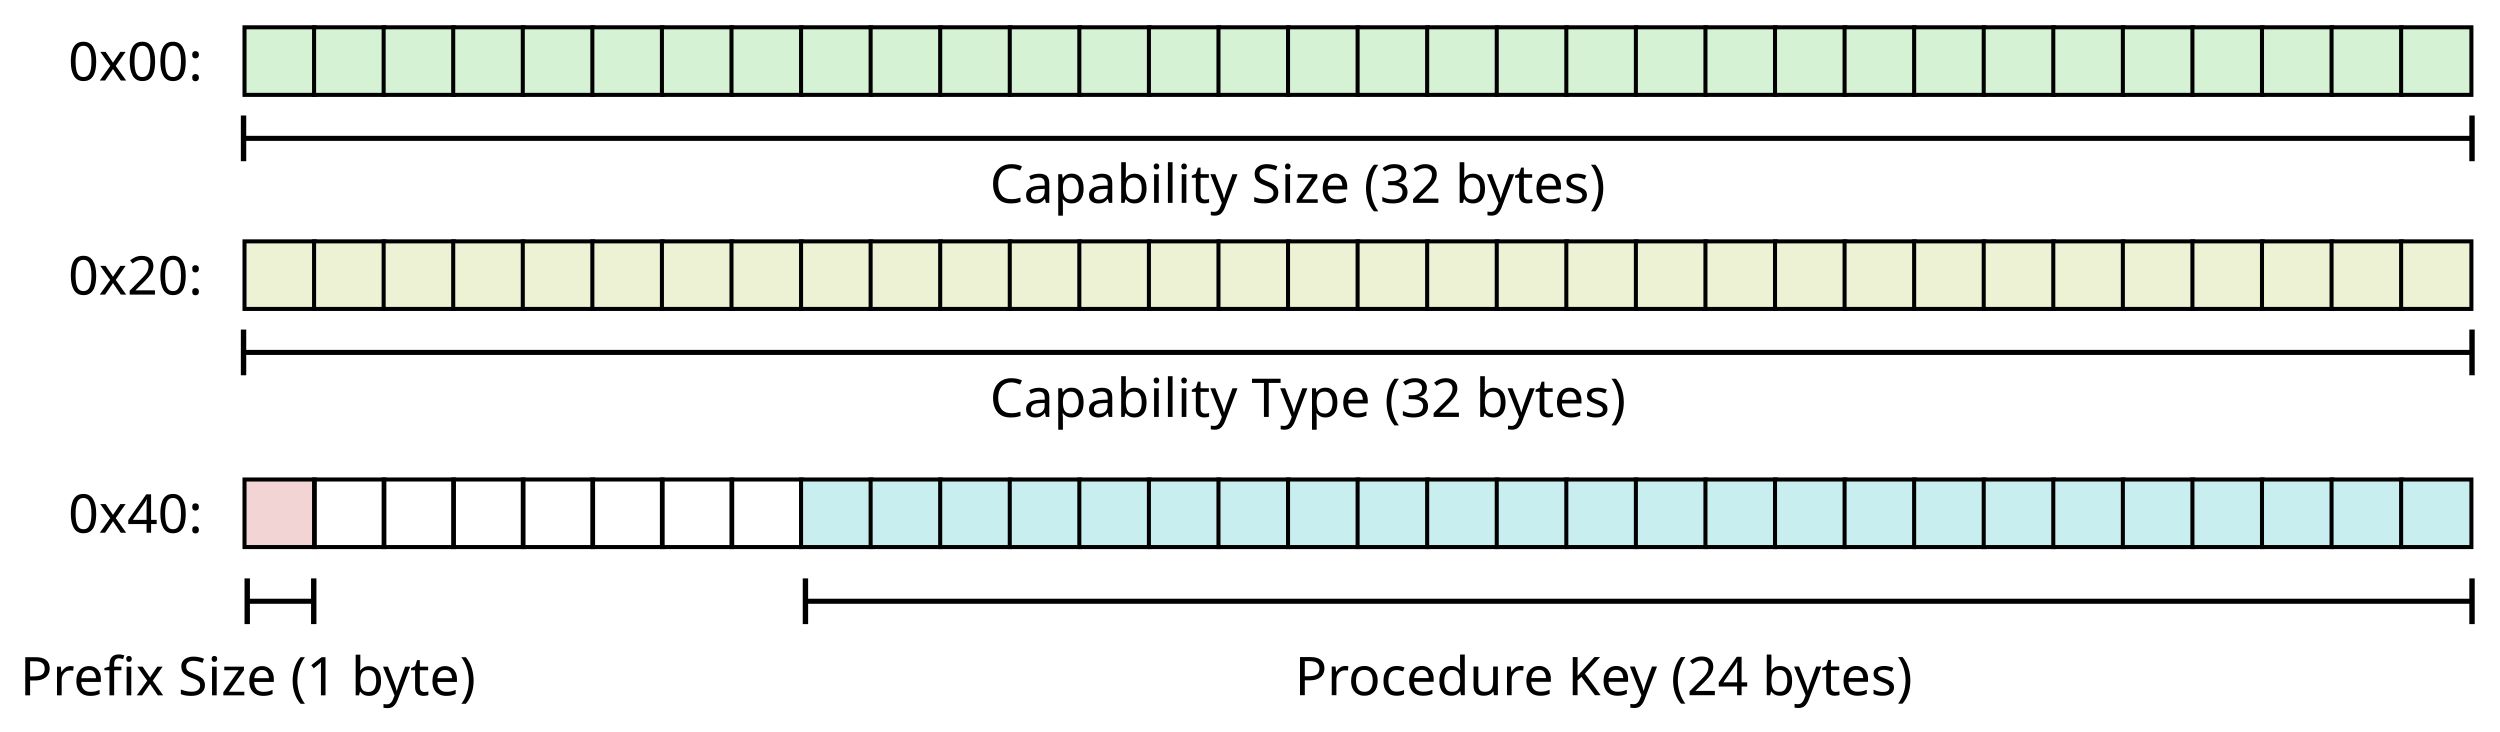
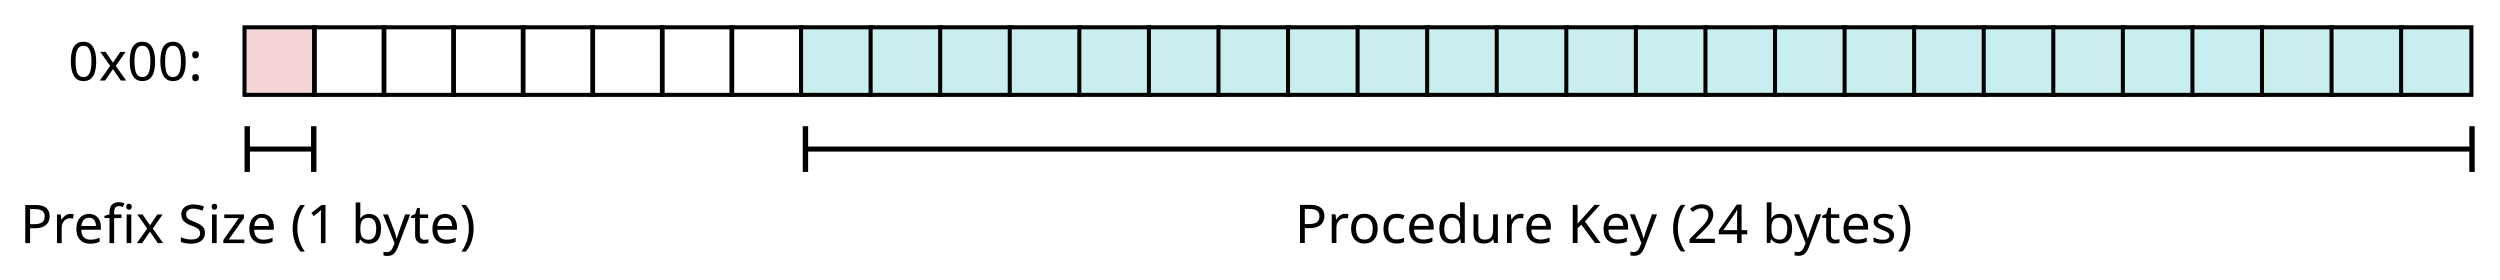
- <svg xmlns="http://www.w3.org/2000/svg" width="494.418mm" height="144.644mm" viewBox="0 0 494.418 144.644" version="1.1" id="svg8">
+ <svg xmlns="http://www.w3.org/2000/svg" width="494.418mm" height="55.215mm" viewBox="0 0 494.418 55.215" version="1.1" id="svg8">
  <defs id="defs2">
    <marker orient="auto" refY="0" refX="0" id="marker1528" style="overflow:visible">
      <path id="path1526" d="M 0,5.65 V -5.65" style="fill:none;fill-opacity:0.75;fill-rule:evenodd;stroke:#000000;stroke-width:1pt;stroke-opacity:1" transform="scale(0.8)" />
    </marker>
    <marker orient="auto" refY="0" refX="0" id="marker1464" style="overflow:visible">
      <path id="path1462" d="M 0,5.65 V -5.65" style="fill:none;fill-opacity:0.75;fill-rule:evenodd;stroke:#000000;stroke-width:1pt;stroke-opacity:1" transform="scale(0.8)" />
-     </marker>
-     <marker style="overflow:visible" id="marker6502" refX="0" refY="0" orient="auto">
-       <path transform="scale(0.8)" style="fill:none;fill-opacity:0.75;fill-rule:evenodd;stroke:#000000;stroke-width:1pt;stroke-opacity:1" d="M 0,5.65 V -5.65" id="path6500" />
-     </marker>
-     <marker style="overflow:visible" id="marker6450" refX="0" refY="0" orient="auto">
-       <path transform="scale(0.8)" style="fill:none;fill-opacity:0.75;fill-rule:evenodd;stroke:#000000;stroke-width:1pt;stroke-opacity:1" d="M 0,5.65 V -5.65" id="path6448" />
    </marker>
    <marker orient="auto" refY="0" refX="0" id="marker6380" style="overflow:visible">
      <path id="path6378" d="M 0,5.65 V -5.65" style="fill:none;fill-opacity:0.75;fill-rule:evenodd;stroke:#000000;stroke-width:1pt;stroke-opacity:1" transform="scale(0.8)" />
    </marker>
    <marker orient="auto" refY="0" refX="0" id="marker6340" style="overflow:visible">
      <path id="path6338" d="M 0,5.65 V -5.65" style="fill:none;fill-opacity:0.75;fill-rule:evenodd;stroke:#000000;stroke-width:1pt;stroke-opacity:1" transform="scale(0.8)" />
    </marker>
    <marker style="overflow:visible" id="marker5018" refX="0" refY="0" orient="auto">
      <path transform="scale(0.8)" style="fill:none;fill-opacity:0.75;fill-rule:evenodd;stroke:#000000;stroke-width:1pt;stroke-opacity:1" d="M 0,5.65 V -5.65" id="path5016" />
    </marker>
    <marker style="overflow:visible" id="marker4990" refX="0" refY="0" orient="auto">
      <path transform="scale(0.8)" style="fill:none;fill-opacity:0.75;fill-rule:evenodd;stroke:#000000;stroke-width:1pt;stroke-opacity:1" d="M 0,5.65 V -5.65" id="path4988" />
    </marker>
    <marker orient="auto" refY="0" refX="0" id="marker4910" style="overflow:visible">
      <path id="path4908" d="M 0,5.65 V -5.65" style="fill:none;fill-opacity:0.75;fill-rule:evenodd;stroke:#000000;stroke-width:1pt;stroke-opacity:1" transform="scale(0.8)" />
    </marker>
    <marker orient="auto" refY="0" refX="0" id="StopL" style="overflow:visible">
      <path id="path4795" d="M 0,5.65 V -5.65" style="fill:none;fill-opacity:0.75;fill-rule:evenodd;stroke:#000000;stroke-width:1pt;stroke-opacity:1" transform="scale(0.8)" />
    </marker>
  </defs>
-   <g id="layer1" transform="translate(20.00488,-56.96232)">
+   <g id="layer1" transform="translate(20.00488,-146.3914)">
    <rect style="fill:#f2d4d4;fill-opacity:1;stroke:#000000;stroke-width:0.8;stroke-miterlimit:4;stroke-dasharray:none;stroke-dashoffset:0;stroke-opacity:1" id="rect815" width="13.898" height="13.363" x="28.351" y="151.791" />
    <rect y="151.791" x="42.11" height="13.363" width="13.898" id="rect817" style="fill:none;stroke:#000000;stroke-width:0.8;stroke-miterlimit:4;stroke-dasharray:none;stroke-dashoffset:0;stroke-opacity:1" />
    <rect y="151.791" x="55.868" height="13.363" width="13.898" id="rect819" style="fill:none;stroke:#000000;stroke-width:0.8;stroke-miterlimit:4;stroke-dasharray:none;stroke-dashoffset:0;stroke-opacity:1" />
    <rect style="fill:none;stroke:#000000;stroke-width:0.8;stroke-miterlimit:4;stroke-dasharray:none;stroke-dashoffset:0;stroke-opacity:1" id="rect821" width="13.898" height="13.363" x="69.626" y="151.791" />
    <rect y="151.791" x="83.385" height="13.363" width="13.898" id="rect823" style="fill:none;stroke:#000000;stroke-width:0.8;stroke-miterlimit:4;stroke-dasharray:none;stroke-dashoffset:0;stroke-opacity:1" />
    <rect style="fill:none;stroke:#000000;stroke-width:0.8;stroke-miterlimit:4;stroke-dasharray:none;stroke-dashoffset:0;stroke-opacity:1" id="rect825" width="13.898" height="13.363" x="97.143" y="151.791" />
    <rect style="fill:none;stroke:#000000;stroke-width:0.8;stroke-miterlimit:4;stroke-dasharray:none;stroke-dashoffset:0;stroke-opacity:1" id="rect827" width="13.898" height="13.363" x="110.901" y="151.791" />
    <rect y="151.791" x="124.66" height="13.363" width="13.898" id="rect829" style="fill:none;stroke:#000000;stroke-width:0.8;stroke-miterlimit:4;stroke-dasharray:none;stroke-dashoffset:0;stroke-opacity:1" />
    <rect y="151.791" x="138.418" height="13.363" width="13.898" id="rect863" style="fill:#c9eeef;fill-opacity:1;stroke:#000000;stroke-width:0.8;stroke-miterlimit:4;stroke-dasharray:none;stroke-dashoffset:0;stroke-opacity:1" />
    <rect style="fill:#c9eeef;fill-opacity:1;stroke:#000000;stroke-width:0.8;stroke-miterlimit:4;stroke-dasharray:none;stroke-dashoffset:0;stroke-opacity:1" id="rect865" width="13.898" height="13.363" x="152.176" y="151.791" />
    <rect style="fill:#c9eeef;fill-opacity:1;stroke:#000000;stroke-width:0.8;stroke-miterlimit:4;stroke-dasharray:none;stroke-dashoffset:0;stroke-opacity:1" id="rect867" width="13.898" height="13.363" x="165.935" y="151.791" />
    <rect y="151.791" x="179.693" height="13.363" width="13.898" id="rect869" style="fill:#c9eeef;fill-opacity:1;stroke:#000000;stroke-width:0.8;stroke-miterlimit:4;stroke-dasharray:none;stroke-dashoffset:0;stroke-opacity:1" />
    <rect style="fill:#c9eeef;fill-opacity:1;stroke:#000000;stroke-width:0.8;stroke-miterlimit:4;stroke-dasharray:none;stroke-dashoffset:0;stroke-opacity:1" id="rect871" width="13.898" height="13.363" x="193.451" y="151.791" />
    <rect y="151.791" x="207.21" height="13.363" width="13.898" id="rect873" style="fill:#c9eeef;fill-opacity:1;stroke:#000000;stroke-width:0.8;stroke-miterlimit:4;stroke-dasharray:none;stroke-dashoffset:0;stroke-opacity:1" />
    <rect y="151.791" x="220.968" height="13.363" width="13.898" id="rect875" style="fill:#c9eeef;fill-opacity:1;stroke:#000000;stroke-width:0.8;stroke-miterlimit:4;stroke-dasharray:none;stroke-dashoffset:0;stroke-opacity:1" />
    <rect style="fill:#c9eeef;fill-opacity:1;stroke:#000000;stroke-width:0.8;stroke-miterlimit:4;stroke-dasharray:none;stroke-dashoffset:0;stroke-opacity:1" id="rect877" width="13.898" height="13.363" x="234.726" y="151.791" />
    <rect y="151.791" x="248.485" height="13.363" width="13.898" id="rect879" style="fill:#c9eeef;fill-opacity:1;stroke:#000000;stroke-width:0.8;stroke-miterlimit:4;stroke-dasharray:none;stroke-dashoffset:0;stroke-opacity:1" />
    <rect style="fill:#c9eeef;fill-opacity:1;stroke:#000000;stroke-width:0.8;stroke-miterlimit:4;stroke-dasharray:none;stroke-dashoffset:0;stroke-opacity:1" id="rect881" width="13.898" height="13.363" x="262.243" y="151.791" />
    <rect style="fill:#c9eeef;fill-opacity:1;stroke:#000000;stroke-width:0.8;stroke-miterlimit:4;stroke-dasharray:none;stroke-dashoffset:0;stroke-opacity:1" id="rect883" width="13.898" height="13.363" x="276.002" y="151.791" />
    <rect y="151.791" x="289.76" height="13.363" width="13.898" id="rect885" style="fill:#c9eeef;fill-opacity:1;stroke:#000000;stroke-width:0.8;stroke-miterlimit:4;stroke-dasharray:none;stroke-dashoffset:0;stroke-opacity:1" />
    <rect style="fill:#c9eeef;fill-opacity:1;stroke:#000000;stroke-width:0.8;stroke-miterlimit:4;stroke-dasharray:none;stroke-dashoffset:0;stroke-opacity:1" id="rect887" width="13.898" height="13.363" x="303.518" y="151.791" />
    <rect y="151.791" x="317.276" height="13.363" width="13.898" id="rect889" style="fill:#c9eeef;fill-opacity:1;stroke:#000000;stroke-width:0.8;stroke-miterlimit:4;stroke-dasharray:none;stroke-dashoffset:0;stroke-opacity:1" />
    <rect y="151.791" x="331.035" height="13.363" width="13.898" id="rect891" style="fill:#c9eeef;fill-opacity:1;stroke:#000000;stroke-width:0.8;stroke-miterlimit:4;stroke-dasharray:none;stroke-dashoffset:0;stroke-opacity:1" />
    <rect style="fill:#c9eeef;fill-opacity:1;stroke:#000000;stroke-width:0.8;stroke-miterlimit:4;stroke-dasharray:none;stroke-dashoffset:0;stroke-opacity:1" id="rect893" width="13.898" height="13.363" x="344.793" y="151.791" />
    <rect style="fill:#c9eeef;fill-opacity:1;stroke:#000000;stroke-width:0.8;stroke-miterlimit:4;stroke-dasharray:none;stroke-dashoffset:0;stroke-opacity:1" id="rect895" width="13.898" height="13.363" x="358.551" y="151.791" />
    <rect y="151.791" x="372.31" height="13.363" width="13.898" id="rect897" style="fill:#c9eeef;fill-opacity:1;stroke:#000000;stroke-width:0.8;stroke-miterlimit:4;stroke-dasharray:none;stroke-dashoffset:0;stroke-opacity:1" />
    <rect y="151.791" x="386.068" height="13.363" width="13.898" id="rect899" style="fill:#c9eeef;fill-opacity:1;stroke:#000000;stroke-width:0.8;stroke-miterlimit:4;stroke-dasharray:none;stroke-dashoffset:0;stroke-opacity:1" />
    <rect style="fill:#c9eeef;fill-opacity:1;stroke:#000000;stroke-width:0.8;stroke-miterlimit:4;stroke-dasharray:none;stroke-dashoffset:0;stroke-opacity:1" id="rect901" width="13.898" height="13.363" x="399.826" y="151.791" />
    <rect y="151.791" x="413.585" height="13.363" width="13.898" id="rect903" style="fill:#c9eeef;fill-opacity:1;stroke:#000000;stroke-width:0.8;stroke-miterlimit:4;stroke-dasharray:none;stroke-dashoffset:0;stroke-opacity:1" />
    <rect style="fill:#c9eeef;fill-opacity:1;stroke:#000000;stroke-width:0.8;stroke-miterlimit:4;stroke-dasharray:none;stroke-dashoffset:0;stroke-opacity:1" id="rect905" width="13.898" height="13.363" x="427.343" y="151.791" />
    <rect style="fill:#c9eeef;fill-opacity:1;stroke:#000000;stroke-width:0.8;stroke-miterlimit:4;stroke-dasharray:none;stroke-dashoffset:0;stroke-opacity:1" id="rect907" width="13.898" height="13.363" x="441.101" y="151.791" />
    <rect y="151.791" x="454.86" height="13.363" width="13.898" id="rect909" style="fill:#c9eeef;fill-opacity:1;stroke:#000000;stroke-width:0.8;stroke-miterlimit:4;stroke-dasharray:none;stroke-dashoffset:0;stroke-opacity:1" />
-     <rect y="62.362" x="28.351" height="13.363" width="13.898" id="rect6262" style="fill:#d5f2d4;fill-opacity:1;stroke:#000000;stroke-width:0.8;stroke-miterlimit:4;stroke-dasharray:none;stroke-dashoffset:0;stroke-opacity:1" />
-     <rect style="fill:#d5f2d4;fill-opacity:1;stroke:#000000;stroke-width:0.8;stroke-miterlimit:4;stroke-dasharray:none;stroke-dashoffset:0;stroke-opacity:1" id="rect6264" width="13.898" height="13.363" x="42.11" y="62.362" />
-     <rect style="fill:#d5f2d4;fill-opacity:1;stroke:#000000;stroke-width:0.8;stroke-miterlimit:4;stroke-dasharray:none;stroke-dashoffset:0;stroke-opacity:1" id="rect6266" width="13.898" height="13.363" x="55.868" y="62.362" />
-     <rect y="62.362" x="69.626" height="13.363" width="13.898" id="rect6268" style="fill:#d5f2d4;fill-opacity:1;stroke:#000000;stroke-width:0.8;stroke-miterlimit:4;stroke-dasharray:none;stroke-dashoffset:0;stroke-opacity:1" />
-     <rect style="fill:#d5f2d4;fill-opacity:1;stroke:#000000;stroke-width:0.8;stroke-miterlimit:4;stroke-dasharray:none;stroke-dashoffset:0;stroke-opacity:1" id="rect6270" width="13.898" height="13.363" x="83.385" y="62.362" />
-     <rect y="62.362" x="97.143" height="13.363" width="13.898" id="rect6272" style="fill:#d5f2d4;fill-opacity:1;stroke:#000000;stroke-width:0.8;stroke-miterlimit:4;stroke-dasharray:none;stroke-dashoffset:0;stroke-opacity:1" />
-     <rect y="62.362" x="110.901" height="13.363" width="13.898" id="rect6274" style="fill:#d5f2d4;fill-opacity:1;stroke:#000000;stroke-width:0.8;stroke-miterlimit:4;stroke-dasharray:none;stroke-dashoffset:0;stroke-opacity:1" />
-     <rect style="fill:#d5f2d4;fill-opacity:1;stroke:#000000;stroke-width:0.8;stroke-miterlimit:4;stroke-dasharray:none;stroke-dashoffset:0;stroke-opacity:1" id="rect6276" width="13.898" height="13.363" x="124.66" y="62.362" />
-     <rect style="fill:#d5f2d4;fill-opacity:1;stroke:#000000;stroke-width:0.8;stroke-miterlimit:4;stroke-dasharray:none;stroke-dashoffset:0;stroke-opacity:1" id="rect6278" width="13.898" height="13.363" x="138.418" y="62.362" />
-     <rect y="62.362" x="152.176" height="13.363" width="13.898" id="rect6280" style="fill:#d5f2d4;fill-opacity:1;stroke:#000000;stroke-width:0.8;stroke-miterlimit:4;stroke-dasharray:none;stroke-dashoffset:0;stroke-opacity:1" />
-     <rect y="62.362" x="165.935" height="13.363" width="13.898" id="rect6282" style="fill:#d5f2d4;fill-opacity:1;stroke:#000000;stroke-width:0.8;stroke-miterlimit:4;stroke-dasharray:none;stroke-dashoffset:0;stroke-opacity:1" />
-     <rect style="fill:#d5f2d4;fill-opacity:1;stroke:#000000;stroke-width:0.8;stroke-miterlimit:4;stroke-dasharray:none;stroke-dashoffset:0;stroke-opacity:1" id="rect6284" width="13.898" height="13.363" x="179.693" y="62.362" />
-     <rect y="62.362" x="193.451" height="13.363" width="13.898" id="rect6286" style="fill:#d5f2d4;fill-opacity:1;stroke:#000000;stroke-width:0.8;stroke-miterlimit:4;stroke-dasharray:none;stroke-dashoffset:0;stroke-opacity:1" />
-     <rect style="fill:#d5f2d4;fill-opacity:1;stroke:#000000;stroke-width:0.8;stroke-miterlimit:4;stroke-dasharray:none;stroke-dashoffset:0;stroke-opacity:1" id="rect6288" width="13.898" height="13.363" x="207.21" y="62.362" />
-     <rect style="fill:#d5f2d4;fill-opacity:1;stroke:#000000;stroke-width:0.8;stroke-miterlimit:4;stroke-dasharray:none;stroke-dashoffset:0;stroke-opacity:1" id="rect6290" width="13.898" height="13.363" x="220.968" y="62.362" />
-     <rect y="62.362" x="234.726" height="13.363" width="13.898" id="rect6292" style="fill:#d5f2d4;fill-opacity:1;stroke:#000000;stroke-width:0.8;stroke-miterlimit:4;stroke-dasharray:none;stroke-dashoffset:0;stroke-opacity:1" />
-     <rect style="fill:#d5f2d4;fill-opacity:1;stroke:#000000;stroke-width:0.8;stroke-miterlimit:4;stroke-dasharray:none;stroke-dashoffset:0;stroke-opacity:1" id="rect6294" width="13.898" height="13.363" x="248.485" y="62.362" />
-     <rect y="62.362" x="262.243" height="13.363" width="13.898" id="rect6296" style="fill:#d5f2d4;fill-opacity:1;stroke:#000000;stroke-width:0.8;stroke-miterlimit:4;stroke-dasharray:none;stroke-dashoffset:0;stroke-opacity:1" />
-     <rect y="62.362" x="276.002" height="13.363" width="13.898" id="rect6298" style="fill:#d5f2d4;fill-opacity:1;stroke:#000000;stroke-width:0.8;stroke-miterlimit:4;stroke-dasharray:none;stroke-dashoffset:0;stroke-opacity:1" />
-     <rect style="fill:#d5f2d4;fill-opacity:1;stroke:#000000;stroke-width:0.8;stroke-miterlimit:4;stroke-dasharray:none;stroke-dashoffset:0;stroke-opacity:1" id="rect6300" width="13.898" height="13.363" x="289.76" y="62.362" />
-     <rect y="62.362" x="303.518" height="13.363" width="13.898" id="rect6302" style="fill:#d5f2d4;fill-opacity:1;stroke:#000000;stroke-width:0.8;stroke-miterlimit:4;stroke-dasharray:none;stroke-dashoffset:0;stroke-opacity:1" />
-     <rect style="fill:#d5f2d4;fill-opacity:1;stroke:#000000;stroke-width:0.8;stroke-miterlimit:4;stroke-dasharray:none;stroke-dashoffset:0;stroke-opacity:1" id="rect6304" width="13.898" height="13.363" x="317.276" y="62.362" />
-     <rect style="fill:#d5f2d4;fill-opacity:1;stroke:#000000;stroke-width:0.8;stroke-miterlimit:4;stroke-dasharray:none;stroke-dashoffset:0;stroke-opacity:1" id="rect6306" width="13.898" height="13.363" x="331.035" y="62.362" />
-     <rect y="62.362" x="344.793" height="13.363" width="13.898" id="rect6308" style="fill:#d5f2d4;fill-opacity:1;stroke:#000000;stroke-width:0.8;stroke-miterlimit:4;stroke-dasharray:none;stroke-dashoffset:0;stroke-opacity:1" />
-     <rect y="62.362" x="358.551" height="13.363" width="13.898" id="rect6310" style="fill:#d5f2d4;fill-opacity:1;stroke:#000000;stroke-width:0.8;stroke-miterlimit:4;stroke-dasharray:none;stroke-dashoffset:0;stroke-opacity:1" />
-     <rect style="fill:#d5f2d4;fill-opacity:1;stroke:#000000;stroke-width:0.8;stroke-miterlimit:4;stroke-dasharray:none;stroke-dashoffset:0;stroke-opacity:1" id="rect6312" width="13.898" height="13.363" x="372.31" y="62.362" />
-     <rect style="fill:#d5f2d4;fill-opacity:1;stroke:#000000;stroke-width:0.8;stroke-miterlimit:4;stroke-dasharray:none;stroke-dashoffset:0;stroke-opacity:1" id="rect6314" width="13.898" height="13.363" x="386.068" y="62.362" />
-     <rect y="62.362" x="399.826" height="13.363" width="13.898" id="rect6316" style="fill:#d5f2d4;fill-opacity:1;stroke:#000000;stroke-width:0.8;stroke-miterlimit:4;stroke-dasharray:none;stroke-dashoffset:0;stroke-opacity:1" />
-     <rect style="fill:#d5f2d4;fill-opacity:1;stroke:#000000;stroke-width:0.8;stroke-miterlimit:4;stroke-dasharray:none;stroke-dashoffset:0;stroke-opacity:1" id="rect6318" width="13.898" height="13.363" x="413.585" y="62.362" />
-     <rect y="62.362" x="427.343" height="13.363" width="13.898" id="rect6320" style="fill:#d5f2d4;fill-opacity:1;stroke:#000000;stroke-width:0.8;stroke-miterlimit:4;stroke-dasharray:none;stroke-dashoffset:0;stroke-opacity:1" />
-     <rect y="62.362" x="441.101" height="13.363" width="13.898" id="rect6322" style="fill:#d5f2d4;fill-opacity:1;stroke:#000000;stroke-width:0.8;stroke-miterlimit:4;stroke-dasharray:none;stroke-dashoffset:0;stroke-opacity:1" />
-     <rect style="fill:#d5f2d4;fill-opacity:1;stroke:#000000;stroke-width:0.8;stroke-miterlimit:4;stroke-dasharray:none;stroke-dashoffset:0;stroke-opacity:1" id="rect6324" width="13.898" height="13.363" x="454.86" y="62.362" />
-     <rect style="fill:#eef2d4;fill-opacity:1;stroke:#000000;stroke-width:0.8;stroke-miterlimit:4;stroke-dasharray:none;stroke-dashoffset:0;stroke-opacity:1" id="rect1001" width="13.898" height="13.363" x="28.351" y="104.696" />
-     <rect y="104.696" x="42.11" height="13.363" width="13.898" id="rect1003" style="fill:#eef2d4;fill-opacity:1;stroke:#000000;stroke-width:0.8;stroke-miterlimit:4;stroke-dasharray:none;stroke-dashoffset:0;stroke-opacity:1" />
-     <rect y="104.696" x="55.868" height="13.363" width="13.898" id="rect1005" style="fill:#eef2d4;fill-opacity:1;stroke:#000000;stroke-width:0.8;stroke-miterlimit:4;stroke-dasharray:none;stroke-dashoffset:0;stroke-opacity:1" />
-     <rect style="fill:#eef2d4;fill-opacity:1;stroke:#000000;stroke-width:0.8;stroke-miterlimit:4;stroke-dasharray:none;stroke-dashoffset:0;stroke-opacity:1" id="rect1007" width="13.898" height="13.363" x="69.626" y="104.696" />
-     <rect y="104.696" x="83.385" height="13.363" width="13.898" id="rect1009" style="fill:#eef2d4;fill-opacity:1;stroke:#000000;stroke-width:0.8;stroke-miterlimit:4;stroke-dasharray:none;stroke-dashoffset:0;stroke-opacity:1" />
-     <rect style="fill:#eef2d4;fill-opacity:1;stroke:#000000;stroke-width:0.8;stroke-miterlimit:4;stroke-dasharray:none;stroke-dashoffset:0;stroke-opacity:1" id="rect1011" width="13.898" height="13.363" x="97.143" y="104.696" />
-     <rect style="fill:#eef2d4;fill-opacity:1;stroke:#000000;stroke-width:0.8;stroke-miterlimit:4;stroke-dasharray:none;stroke-dashoffset:0;stroke-opacity:1" id="rect1013" width="13.898" height="13.363" x="110.901" y="104.696" />
-     <rect y="104.696" x="124.66" height="13.363" width="13.898" id="rect1015" style="fill:#eef2d4;fill-opacity:1;stroke:#000000;stroke-width:0.8;stroke-miterlimit:4;stroke-dasharray:none;stroke-dashoffset:0;stroke-opacity:1" />
-     <rect y="104.696" x="138.418" height="13.363" width="13.898" id="rect1017" style="fill:#eef2d4;fill-opacity:1;stroke:#000000;stroke-width:0.8;stroke-miterlimit:4;stroke-dasharray:none;stroke-dashoffset:0;stroke-opacity:1" />
-     <rect style="fill:#eef2d4;fill-opacity:1;stroke:#000000;stroke-width:0.8;stroke-miterlimit:4;stroke-dasharray:none;stroke-dashoffset:0;stroke-opacity:1" id="rect1019" width="13.898" height="13.363" x="152.176" y="104.696" />
-     <rect style="fill:#eef2d4;fill-opacity:1;stroke:#000000;stroke-width:0.8;stroke-miterlimit:4;stroke-dasharray:none;stroke-dashoffset:0;stroke-opacity:1" id="rect1021" width="13.898" height="13.363" x="165.935" y="104.696" />
-     <rect y="104.696" x="179.693" height="13.363" width="13.898" id="rect1023" style="fill:#eef2d4;fill-opacity:1;stroke:#000000;stroke-width:0.8;stroke-miterlimit:4;stroke-dasharray:none;stroke-dashoffset:0;stroke-opacity:1" />
-     <rect style="fill:#eef2d4;fill-opacity:1;stroke:#000000;stroke-width:0.8;stroke-miterlimit:4;stroke-dasharray:none;stroke-dashoffset:0;stroke-opacity:1" id="rect1025" width="13.898" height="13.363" x="193.451" y="104.696" />
-     <rect y="104.696" x="207.21" height="13.363" width="13.898" id="rect1027" style="fill:#eef2d4;fill-opacity:1;stroke:#000000;stroke-width:0.8;stroke-miterlimit:4;stroke-dasharray:none;stroke-dashoffset:0;stroke-opacity:1" />
-     <rect y="104.696" x="220.968" height="13.363" width="13.898" id="rect1029" style="fill:#eef2d4;fill-opacity:1;stroke:#000000;stroke-width:0.8;stroke-miterlimit:4;stroke-dasharray:none;stroke-dashoffset:0;stroke-opacity:1" />
-     <rect style="fill:#eef2d4;fill-opacity:1;stroke:#000000;stroke-width:0.8;stroke-miterlimit:4;stroke-dasharray:none;stroke-dashoffset:0;stroke-opacity:1" id="rect1031" width="13.898" height="13.363" x="234.726" y="104.696" />
-     <rect y="104.696" x="248.485" height="13.363" width="13.898" id="rect1033" style="fill:#eef2d4;fill-opacity:1;stroke:#000000;stroke-width:0.8;stroke-miterlimit:4;stroke-dasharray:none;stroke-dashoffset:0;stroke-opacity:1" />
-     <rect style="fill:#eef2d4;fill-opacity:1;stroke:#000000;stroke-width:0.8;stroke-miterlimit:4;stroke-dasharray:none;stroke-dashoffset:0;stroke-opacity:1" id="rect1035" width="13.898" height="13.363" x="262.243" y="104.696" />
-     <rect style="fill:#eef2d4;fill-opacity:1;stroke:#000000;stroke-width:0.8;stroke-miterlimit:4;stroke-dasharray:none;stroke-dashoffset:0;stroke-opacity:1" id="rect1037" width="13.898" height="13.363" x="276.002" y="104.696" />
-     <rect y="104.696" x="289.76" height="13.363" width="13.898" id="rect1039" style="fill:#eef2d4;fill-opacity:1;stroke:#000000;stroke-width:0.8;stroke-miterlimit:4;stroke-dasharray:none;stroke-dashoffset:0;stroke-opacity:1" />
-     <rect style="fill:#eef2d4;fill-opacity:1;stroke:#000000;stroke-width:0.8;stroke-miterlimit:4;stroke-dasharray:none;stroke-dashoffset:0;stroke-opacity:1" id="rect1041" width="13.898" height="13.363" x="303.518" y="104.696" />
-     <rect y="104.696" x="317.276" height="13.363" width="13.898" id="rect1043" style="fill:#eef2d4;fill-opacity:1;stroke:#000000;stroke-width:0.8;stroke-miterlimit:4;stroke-dasharray:none;stroke-dashoffset:0;stroke-opacity:1" />
-     <rect y="104.696" x="331.035" height="13.363" width="13.898" id="rect1045" style="fill:#eef2d4;fill-opacity:1;stroke:#000000;stroke-width:0.8;stroke-miterlimit:4;stroke-dasharray:none;stroke-dashoffset:0;stroke-opacity:1" />
-     <rect style="fill:#eef2d4;fill-opacity:1;stroke:#000000;stroke-width:0.8;stroke-miterlimit:4;stroke-dasharray:none;stroke-dashoffset:0;stroke-opacity:1" id="rect1047" width="13.898" height="13.363" x="344.793" y="104.696" />
-     <rect style="fill:#eef2d4;fill-opacity:1;stroke:#000000;stroke-width:0.8;stroke-miterlimit:4;stroke-dasharray:none;stroke-dashoffset:0;stroke-opacity:1" id="rect1049" width="13.898" height="13.363" x="358.551" y="104.696" />
-     <rect y="104.696" x="372.31" height="13.363" width="13.898" id="rect1051" style="fill:#eef2d4;fill-opacity:1;stroke:#000000;stroke-width:0.8;stroke-miterlimit:4;stroke-dasharray:none;stroke-dashoffset:0;stroke-opacity:1" />
-     <rect y="104.696" x="386.068" height="13.363" width="13.898" id="rect1053" style="fill:#eef2d4;fill-opacity:1;stroke:#000000;stroke-width:0.8;stroke-miterlimit:4;stroke-dasharray:none;stroke-dashoffset:0;stroke-opacity:1" />
-     <rect style="fill:#eef2d4;fill-opacity:1;stroke:#000000;stroke-width:0.8;stroke-miterlimit:4;stroke-dasharray:none;stroke-dashoffset:0;stroke-opacity:1" id="rect1055" width="13.898" height="13.363" x="399.826" y="104.696" />
-     <rect y="104.696" x="413.585" height="13.363" width="13.898" id="rect1057" style="fill:#eef2d4;fill-opacity:1;stroke:#000000;stroke-width:0.8;stroke-miterlimit:4;stroke-dasharray:none;stroke-dashoffset:0;stroke-opacity:1" />
-     <rect style="fill:#eef2d4;fill-opacity:1;stroke:#000000;stroke-width:0.8;stroke-miterlimit:4;stroke-dasharray:none;stroke-dashoffset:0;stroke-opacity:1" id="rect1059" width="13.898" height="13.363" x="427.343" y="104.696" />
-     <rect style="fill:#eef2d4;fill-opacity:1;stroke:#000000;stroke-width:0.8;stroke-miterlimit:4;stroke-dasharray:none;stroke-dashoffset:0;stroke-opacity:1" id="rect1061" width="13.898" height="13.363" x="441.101" y="104.696" />
-     <rect y="104.696" x="454.86" height="13.363" width="13.898" id="rect1063" style="fill:#eef2d4;fill-opacity:1;stroke:#000000;stroke-width:0.8;stroke-miterlimit:4;stroke-dasharray:none;stroke-dashoffset:0;stroke-opacity:1" />
  </g>
-   <path style="fill:none;stroke:#000000;stroke-width:1;stroke-linecap:butt;stroke-linejoin:miter;stroke-miterlimit:4;stroke-dasharray:none;stroke-opacity:1;marker-start:url(#StopL);marker-end:url(#marker4910)" d="M 159.289,118.908 H 488.884" id="path4624" />
-   <text xml:space="preserve" style="font-style:normal;font-weight:normal;font-size:10.583px;line-height:1.25;font-family:sans-serif;letter-spacing:0px;word-spacing:0px;fill:#000000;fill-opacity:1;stroke:none;stroke-width:0.265" x="256.068" y="137.489" id="text4956">
-     <tspan id="tspan4954" x="256.068" y="137.489" style="stroke-width:0.265">Procedure Key (24 bytes)</tspan>
+   <path style="fill:none;stroke:#000000;stroke-width:1;stroke-linecap:butt;stroke-linejoin:miter;stroke-miterlimit:4;stroke-dasharray:none;stroke-opacity:1;marker-start:url(#StopL);marker-end:url(#marker4910)" d="M 159.289,29.479 H 488.884" id="path4624" />
+   <text xml:space="preserve" style="font-style:normal;font-weight:normal;font-size:10.583px;line-height:1.25;font-family:sans-serif;letter-spacing:0px;word-spacing:0px;fill:#000000;fill-opacity:1;stroke:none;stroke-width:0.265" x="256.068" y="48.06" id="text4956">
+     <tspan id="tspan4954" x="256.068" y="48.06" style="stroke-width:0.265">Procedure Key (24 bytes)</tspan>
  </text>
-   <path id="path4982" d="M 48.893,118.908 H 62.047" style="fill:none;stroke:#000000;stroke-width:1;stroke-linecap:butt;stroke-linejoin:miter;stroke-miterlimit:4;stroke-dasharray:none;stroke-opacity:1;marker-start:url(#marker4990);marker-end:url(#marker5018)" />
-   <text id="text4986" y="137.515" x="3.966" style="font-style:normal;font-weight:normal;font-size:10.583px;line-height:1.25;font-family:sans-serif;letter-spacing:0px;word-spacing:0px;fill:#000000;fill-opacity:1;stroke:none;stroke-width:0.265" xml:space="preserve">
-     <tspan style="stroke-width:0.265" y="137.515" x="3.966" id="tspan4984">Prefix Size (1 byte)</tspan>
+   <path id="path4982" d="M 48.893,29.479 H 62.047" style="fill:none;stroke:#000000;stroke-width:1;stroke-linecap:butt;stroke-linejoin:miter;stroke-miterlimit:4;stroke-dasharray:none;stroke-opacity:1;marker-start:url(#marker4990);marker-end:url(#marker5018)" />
+   <text id="text4986" y="48.086" x="3.966" style="font-style:normal;font-weight:normal;font-size:10.583px;line-height:1.25;font-family:sans-serif;letter-spacing:0px;word-spacing:0px;fill:#000000;fill-opacity:1;stroke:none;stroke-width:0.265" xml:space="preserve">
+     <tspan style="stroke-width:0.265" y="48.086" x="3.966" id="tspan4984">Prefix Size (1 byte)</tspan>
  </text>
-   <path id="path6326" d="M 48.164,27.362 H 488.884" style="fill:none;stroke:#000000;stroke-width:1;stroke-linecap:butt;stroke-linejoin:miter;stroke-miterlimit:4;stroke-dasharray:none;stroke-opacity:1;marker-start:url(#marker6450);marker-end:url(#marker6502)" />
-   <text id="text6330" y="40.123" x="195.753" style="font-style:normal;font-weight:normal;font-size:10.583px;line-height:1.25;font-family:sans-serif;letter-spacing:0px;word-spacing:0px;fill:#000000;fill-opacity:1;stroke:none;stroke-width:0.265" xml:space="preserve">
-     <tspan style="stroke-width:0.265" y="40.123" x="195.753" id="tspan6328">Capability Size (32 bytes)</tspan>
-   </text>
-   <text xml:space="preserve" style="font-style:normal;font-weight:normal;font-size:10.583px;line-height:1.25;font-family:sans-serif;letter-spacing:0px;word-spacing:0px;fill:#000000;fill-opacity:1;stroke:none;stroke-width:0.265" x="13.491" y="15.926" id="text6980">
-     <tspan id="tspan6978" x="13.491" y="15.926" style="stroke-width:0.265">0x00:</tspan>
-   </text>
-   <text id="text6984" y="105.356" x="13.491" style="font-style:normal;font-weight:normal;font-size:10.583px;line-height:1.25;font-family:sans-serif;letter-spacing:0px;word-spacing:0px;fill:#000000;fill-opacity:1;stroke:none;stroke-width:0.265" xml:space="preserve">
-     <tspan style="stroke-width:0.265" y="105.356" x="13.491" id="tspan6982">0x40:</tspan>
-   </text>
-   <text id="text1067" y="58.26" x="13.491" style="font-style:normal;font-weight:normal;font-size:10.583px;line-height:1.25;font-family:sans-serif;letter-spacing:0px;word-spacing:0px;fill:#000000;fill-opacity:1;stroke:none;stroke-width:0.265" xml:space="preserve">
-     <tspan style="stroke-width:0.265" y="58.26" x="13.491" id="tspan1065">0x20:</tspan>
-   </text>
-   <path style="fill:none;stroke:#000000;stroke-width:1;stroke-linecap:butt;stroke-linejoin:miter;stroke-miterlimit:4;stroke-dasharray:none;stroke-opacity:1;marker-start:url(#marker1464);marker-end:url(#marker1528)" d="M 48.164,69.695 H 488.884" id="path1456" />
-   <text xml:space="preserve" style="font-style:normal;font-weight:normal;font-size:10.583px;line-height:1.25;font-family:sans-serif;letter-spacing:0px;word-spacing:0px;fill:#000000;fill-opacity:1;stroke:none;stroke-width:0.265" x="195.753" y="82.456" id="text1460">
-     <tspan id="tspan1458" x="195.753" y="82.456" style="stroke-width:0.265">Capability Type (32 bytes)</tspan>
+   <text id="text6984" y="15.926" x="13.491" style="font-style:normal;font-weight:normal;font-size:10.583px;line-height:1.25;font-family:sans-serif;letter-spacing:0px;word-spacing:0px;fill:#000000;fill-opacity:1;stroke:none;stroke-width:0.265" xml:space="preserve">
+     <tspan style="stroke-width:0.265" y="15.926" x="13.491" id="tspan6982">0x00:</tspan>
  </text>
</svg>
